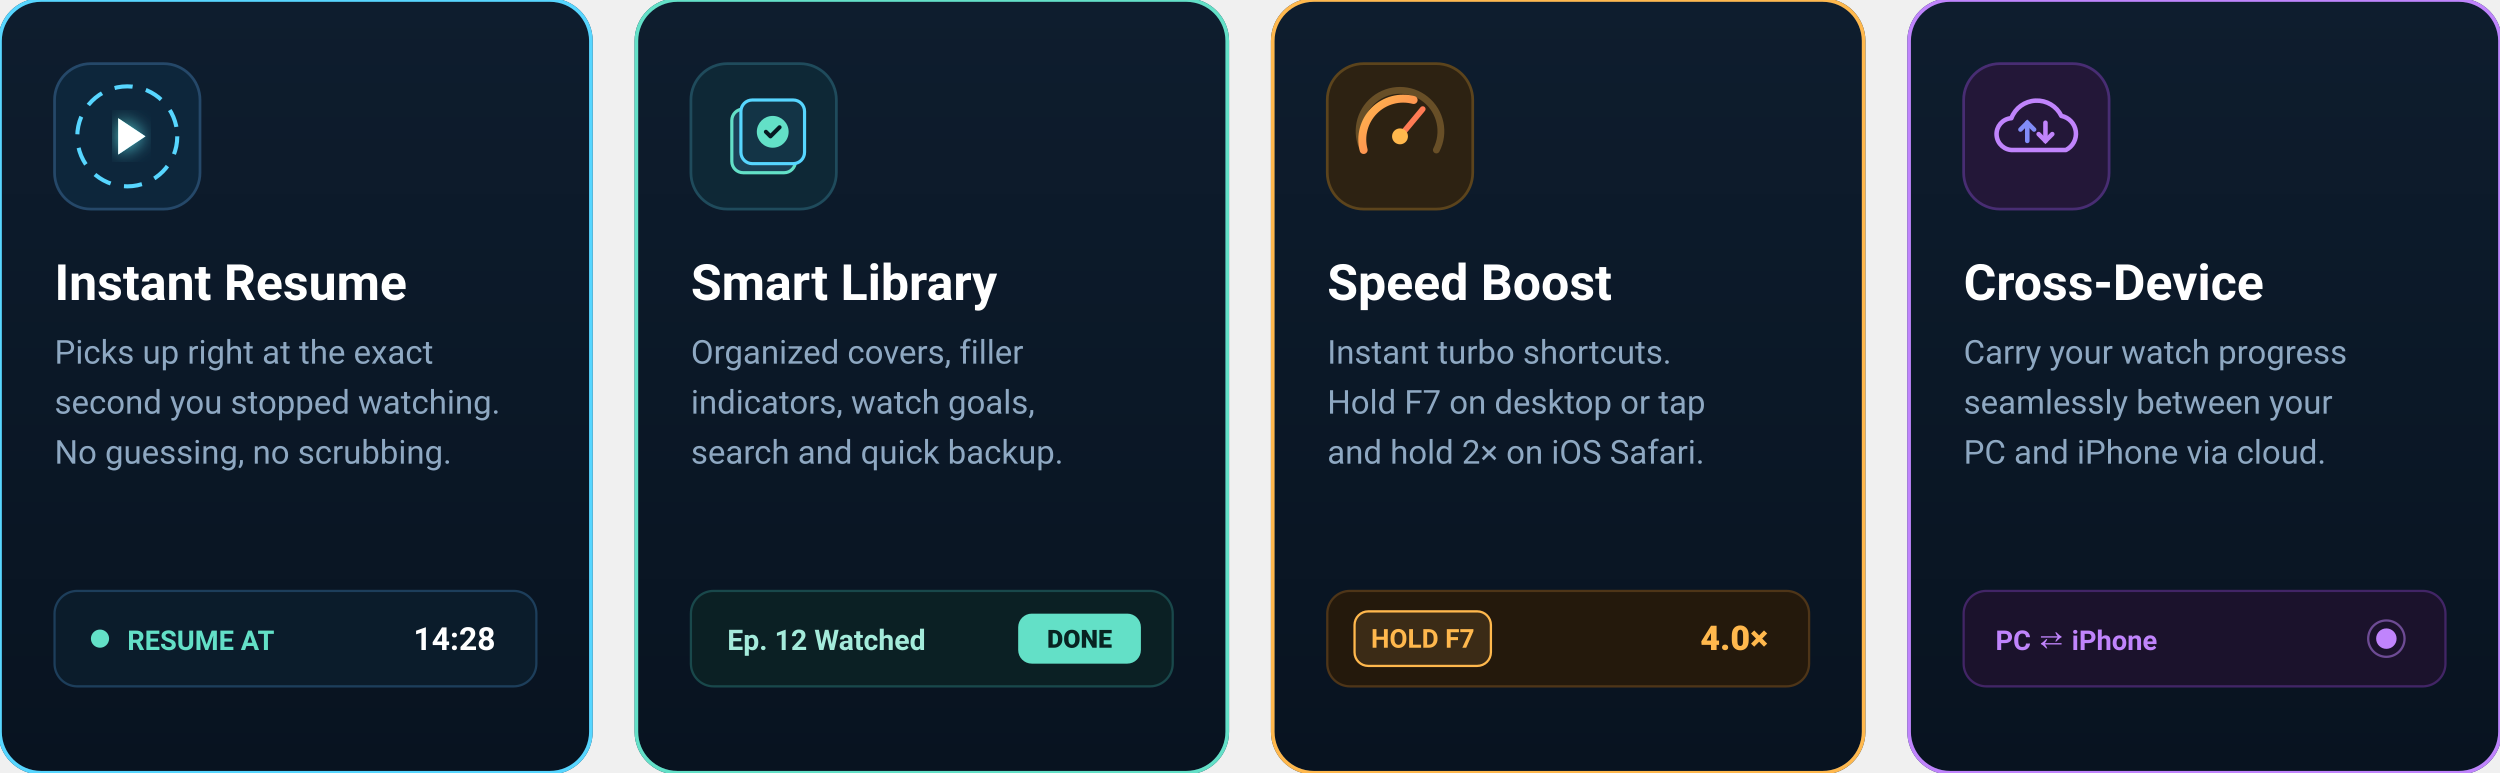
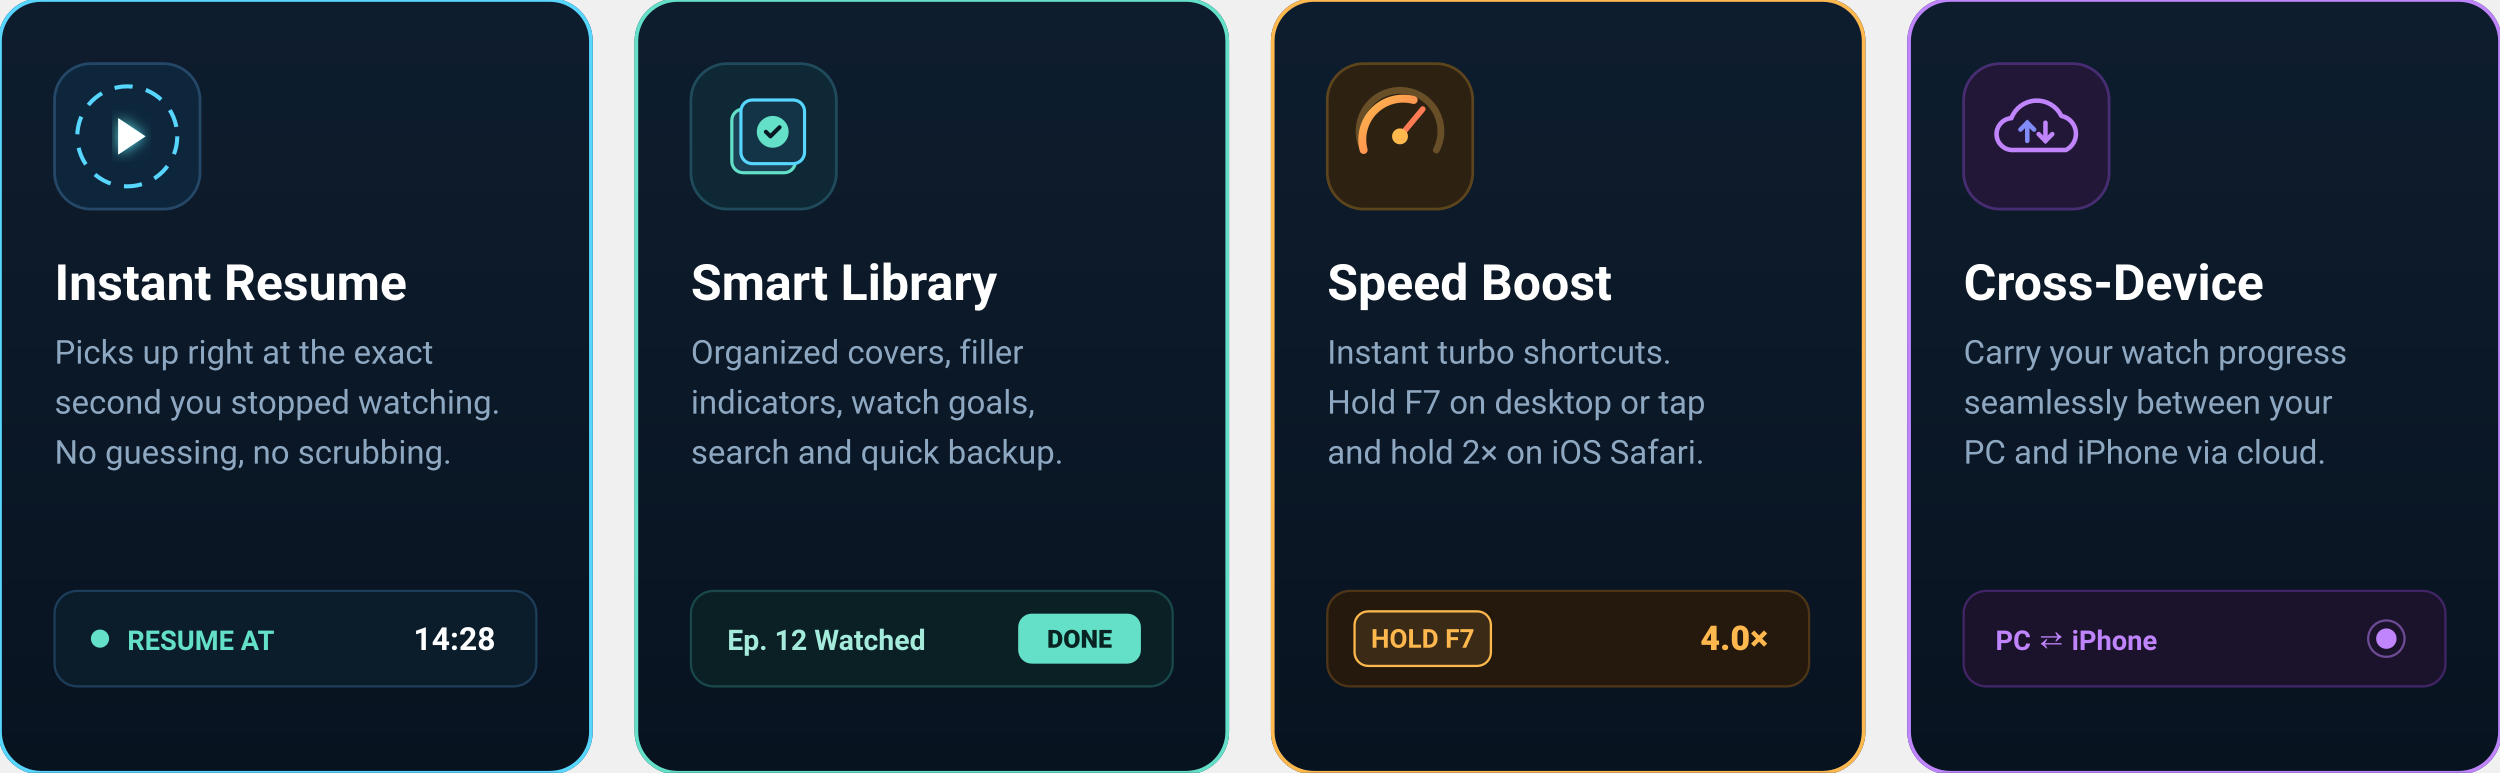
- <svg xmlns="http://www.w3.org/2000/svg" width="1100" height="340" viewBox="0 0 1100 340" role="img" aria-labelledby="feat-title feat-desc">
+ <svg xmlns="http://www.w3.org/2000/svg" width="1100" height="340" viewBox="0 0 1100 340" overflow="hidden" role="img" aria-labelledby="feat-title feat-desc">
  <defs>
    <linearGradient id="grid-card-bg" x1="0" y1="0" x2="0" y2="1">
      <stop offset="0%" stop-color="#0e1d2e" />
      <stop offset="100%" stop-color="#081320" />
    </linearGradient>
    <linearGradient id="neon-cyan" x1="0" y1="0" x2="1" y2="1">
      <stop offset="0%" stop-color="#63e0c7" />
      <stop offset="100%" stop-color="#57d6ff" />
    </linearGradient>
-     <linearGradient id="neon-blue" x1="0" y1="0" x2="1" y2="1">
-       <stop offset="0%" stop-color="#57d6ff" />
-       <stop offset="100%" stop-color="#4b8cff" />
-     </linearGradient>
    <linearGradient id="neon-amber" x1="0" y1="0" x2="1" y2="1">
      <stop offset="0%" stop-color="#ffb84d" />
      <stop offset="100%" stop-color="#ff7b54" />
    </linearGradient>
-     <linearGradient id="neon-purple" x1="0" y1="0" x2="1" y2="1">
-       <stop offset="0%" stop-color="#c084fc" />
-       <stop offset="100%" stop-color="#818cf8" />
-     </linearGradient>
    <filter id="feat-glow" x="-20%" y="-20%" width="140%" height="140%">
-       <feGaussianBlur stdDeviation="4" result="blur" />
+       <feGaussianBlur stdDeviation="3" result="blur" />
      <feComposite in="SourceGraphic" in2="blur" operator="over" />
    </filter>
  </defs>
  <style>
    text {
      font-family: -apple-system, BlinkMacSystemFont, "Segoe UI", Roboto, Helvetica, Arial, sans-serif;
    }

-     /* Keyframes */
-     @keyframes needleRev {
-       0%, 100% { transform: rotate(-35deg); }
-       40% { transform: rotate(45deg); }
-       70% { transform: rotate(15deg); }
-     }
-     @keyframes radarSpin {
-       0% { transform: rotate(0deg); }
-       100% { transform: rotate(360deg); }
-     }
-     @keyframes arrowFloatY {
-       0%, 100% { transform: translateY(0px); opacity: 0.8; }
-       50% { transform: translateY(-6px); opacity: 1; }
-     }
-     @keyframes arrowFloatDown {
-       0%, 100% { transform: translateY(0px); opacity: 0.8; }
-       50% { transform: translateY(6px); opacity: 1; }
-     }
-     @keyframes bookHover {
-       0%, 100% { transform: translateY(0px) rotate(0deg); }
-       50% { transform: translateY(-4px) rotate(-1.5deg); }
-     }
    @keyframes cardBorderGlow {
-       0%, 100% { stroke-opacity: 0.35; }
-       50% { stroke-opacity: 0.85; }
+       0%, 100% { stroke-opacity: 0.3; }
+       50% { stroke-opacity: 0.8; }
    }
    @keyframes playPulse {
-       0%, 100% { transform: scale(1); opacity: 0.9; }
-       50% { transform: scale(1.12); opacity: 1; }
+       0%, 100% { opacity: 0.85; }
+       50% { opacity: 1; }
    }

    .border-active { animation: cardBorderGlow 4s ease-in-out infinite; }
-     .radar-rotate { animation: radarSpin 9s linear infinite; transform-origin: 32px 32px; }
-     .needle-anim { animation: needleRev 3.5s ease-in-out infinite; transform-origin: 32px 32px; }
-     .arrow-up { animation: arrowFloatY 2s ease-in-out infinite; }
-     .arrow-down { animation: arrowFloatDown 2s ease-in-out infinite 1s; }
-     .stack-float { animation: bookHover 5s ease-in-out infinite; transform-origin: 32px 32px; }
-     .play-pulsing { animation: playPulse 2.5s ease-in-out infinite; transform-origin: 32px 32px; }
+     .play-pulsing { animation: playPulse 2.5s ease-in-out infinite; }

    @media (prefers-reduced-motion: reduce) {
-       .border-active, .radar-rotate, .needle-anim, .arrow-up, .arrow-down, .stack-float, .play-pulsing {
-         animation: none !important;
-       }
+       .border-active, .play-pulsing { animation: none !important; }
    }
  </style>
  <g transform="translate(0, 0)">
    <rect x="0" y="0" width="260" height="340" rx="18" fill="url(#grid-card-bg)" stroke="#223d57" stroke-width="1.6" />
    <rect x="0" y="0" width="260" height="340" rx="18" fill="none" stroke="#57d6ff" stroke-width="1.6" class="border-active" />
    <g transform="translate(24, 28)">
      <rect x="0" y="0" width="64" height="64" rx="16" fill="#0d263b" stroke="#254869" stroke-width="1.2" />
-       <g transform="translate(0, 0)">
-         <circle cx="32" cy="32" r="22" fill="none" stroke="#57d6ff" stroke-width="1.8" stroke-dasharray="8 6" class="radar-rotate" />
-       </g>
+       <circle cx="32" cy="32" r="22" fill="none" stroke="#57d6ff" stroke-width="1.8" stroke-dasharray="8 6">
+         <animateTransform attributeName="transform" type="rotate" from="0 32 32" to="360 32 32" dur="9s" repeatCount="indefinite" />
+       </circle>
      <g class="play-pulsing">
        <polygon points="28,24 40,32 28,40" fill="url(#neon-cyan)" filter="url(#feat-glow)" />
        <polygon points="28,24 40,32 28,40" fill="#ffffff" />
      </g>
    </g>
    <text x="24" y="132" fill="#ffffff" font-size="22" font-weight="700">Instant Resume</text>
    <text x="24" y="160" fill="#8ea8c2" font-size="14.5" font-weight="400">
      <tspan x="24" dy="0">Picks up right at the exact</tspan>
      <tspan x="24" dy="22">second you stopped watching.</tspan>
      <tspan x="24" dy="22">No guessing, no scrubbing.</tspan>
    </text>
    <g transform="translate(24, 260)">
      <rect x="0" y="0" width="212" height="42" rx="10" fill="#0b1c2b" stroke="#1d3e5b" stroke-width="1" />
      <circle cx="20" cy="21" r="4" fill="#63e0c7" />
      <text x="32" y="26" fill="#63e0c7" font-size="12" font-weight="700">RESUME AT</text>
      <text x="194" y="26" text-anchor="end" fill="#ffffff" font-size="14" font-weight="700">14:28</text>
    </g>
  </g>
  <g transform="translate(280, 0)">
    <rect x="0" y="0" width="260" height="340" rx="18" fill="url(#grid-card-bg)" stroke="#223d57" stroke-width="1.6" />
    <rect x="0" y="0" width="260" height="340" rx="18" fill="none" stroke="#63e0c7" stroke-width="1.6" class="border-active" />
    <g transform="translate(24, 28)">
      <rect x="0" y="0" width="64" height="64" rx="16" fill="#0e2836" stroke="#1f4b5c" stroke-width="1.2" />
-       <g class="stack-float">
+       <g>
+         <animateTransform attributeName="transform" type="translate" values="0 0; 0 -3.5; 0 0" dur="4s" repeatCount="indefinite" />
        <rect x="18" y="20" width="28" height="28" rx="5" fill="#1b4157" stroke="#63e0c7" stroke-width="1.4" />
        <rect x="22" y="16" width="28" height="28" rx="5" fill="#133446" stroke="#57d6ff" stroke-width="1.4" />
        <circle cx="36" cy="30" r="7" fill="#63e0c7" />
        <path d="M33 30 L35 32 L39 28" fill="none" stroke="#061922" stroke-width="1.8" stroke-linecap="round" stroke-linejoin="round" />
      </g>
    </g>
    <text x="24" y="132" fill="#ffffff" font-size="22" font-weight="700">Smart Library</text>
    <text x="24" y="160" fill="#8ea8c2" font-size="14.5" font-weight="400">
      <tspan x="24" dy="0">Organized covers, filler</tspan>
      <tspan x="24" dy="22">indicators, watch goals,</tspan>
      <tspan x="24" dy="22">search and quick backup.</tspan>
    </text>
    <g transform="translate(24, 260)">
      <rect x="0" y="0" width="212" height="42" rx="10" fill="#0b2024" stroke="#19484b" stroke-width="1" />
      <text x="16" y="26" fill="#a4ebdb" font-size="12.5" font-weight="600">Ep. 12 Watched</text>
      <rect x="144" y="10" width="54" height="22" rx="6" fill="#63e0c7" />
      <text x="171" y="25" text-anchor="middle" fill="#082322" font-size="11" font-weight="800">DONE</text>
    </g>
  </g>
  <g transform="translate(560, 0)">
    <rect x="0" y="0" width="260" height="340" rx="18" fill="url(#grid-card-bg)" stroke="#223d57" stroke-width="1.6" />
    <rect x="0" y="0" width="260" height="340" rx="18" fill="none" stroke="#ffb84d" stroke-width="1.6" class="border-active" />
    <g transform="translate(24, 28)">
      <rect x="0" y="0" width="64" height="64" rx="16" fill="#2d2212" stroke="#5c441c" stroke-width="1.2" />
      <path d="M 16 38 A 18 18 0 1 1 48 38" fill="none" stroke="#684f27" stroke-width="3" stroke-linecap="round" />
      <path d="M 16 38 A 18 18 0 0 1 38 16" fill="none" stroke="url(#neon-amber)" stroke-width="3.5" stroke-linecap="round" />
-       <g class="needle-anim">
+       <g>
+         <animateTransform attributeName="transform" type="rotate" values="-30 32 32; 40 32 32; 10 32 32; -30 32 32" keyTimes="0; 0.45; 0.75; 1" dur="3.5s" repeatCount="indefinite" />
        <line x1="32" y1="32" x2="42" y2="20" stroke="#ff7b54" stroke-width="2.5" stroke-linecap="round" />
        <circle cx="32" cy="32" r="3.5" fill="#ffb84d" />
      </g>
    </g>
    <text x="24" y="132" fill="#ffffff" font-size="22" font-weight="700">Speed Boost</text>
    <text x="24" y="160" fill="#8ea8c2" font-size="14.5" font-weight="400">
      <tspan x="24" dy="0">Instant turbo shortcuts.</tspan>
      <tspan x="24" dy="22">Hold F7 on desktop or tap</tspan>
      <tspan x="24" dy="22">and hold 2× on iOS Safari.</tspan>
    </text>
    <g transform="translate(24, 260)">
      <rect x="0" y="0" width="212" height="42" rx="10" fill="#24190c" stroke="#4e3518" stroke-width="1" />
      <rect x="12" y="9" width="60" height="24" rx="6" fill="#3b2b16" stroke="#ffb84d" stroke-width="1" />
      <text x="42" y="25" text-anchor="middle" fill="#ffb84d" font-size="11.5" font-weight="700">HOLD F7</text>
      <text x="194" y="26" text-anchor="end" fill="#ffb84d" font-size="15" font-weight="800">4.0×</text>
    </g>
  </g>
  <g transform="translate(840, 0)">
    <rect x="0" y="0" width="260" height="340" rx="18" fill="url(#grid-card-bg)" stroke="#223d57" stroke-width="1.6" />
    <rect x="0" y="0" width="260" height="340" rx="18" fill="none" stroke="#c084fc" stroke-width="1.6" class="border-active" />
    <g transform="translate(24, 28)">
      <rect x="0" y="0" width="64" height="64" rx="16" fill="#231738" stroke="#482d73" stroke-width="1.2" />
      <path d="M 22 38 A 7 7 0 0 1 21 24 A 12 12 0 0 1 43 23 A 8 8 0 0 1 45 38 Z" fill="none" stroke="#c084fc" stroke-width="2" stroke-linejoin="round" />
-       <g class="arrow-up" transform="translate(28, 26)">
-         <line x1="0" y1="8" x2="0" y2="0" stroke="#818cf8" stroke-width="2" stroke-linecap="round" />
-         <polyline points="-3,3 0,0 3,3" fill="none" stroke="#818cf8" stroke-width="2" stroke-linecap="round" />
+       <g transform="translate(28, 26)">
+         <g>
+           <animateTransform attributeName="transform" type="translate" values="0 0; 0 -4; 0 0" dur="2s" repeatCount="indefinite" />
+           <line x1="0" y1="8" x2="0" y2="0" stroke="#818cf8" stroke-width="2" stroke-linecap="round" />
+           <polyline points="-3,3 0,0 3,3" fill="none" stroke="#818cf8" stroke-width="2" stroke-linecap="round" />
+         </g>
      </g>
-       <g class="arrow-down" transform="translate(36, 26)">
-         <line x1="0" y1="0" x2="0" y2="8" stroke="#c084fc" stroke-width="2" stroke-linecap="round" />
-         <polyline points="-3,5 0,8 3,5" fill="none" stroke="#c084fc" stroke-width="2" stroke-linecap="round" />
+       <g transform="translate(36, 26)">
+         <g>
+           <animateTransform attributeName="transform" type="translate" values="0 0; 0 4; 0 0" dur="2s" repeatCount="indefinite" />
+           <line x1="0" y1="0" x2="0" y2="8" stroke="#c084fc" stroke-width="2" stroke-linecap="round" />
+           <polyline points="-3,5 0,8 3,5" fill="none" stroke="#c084fc" stroke-width="2" stroke-linecap="round" />
+         </g>
      </g>
    </g>
    <text x="24" y="132" fill="#ffffff" font-size="22" font-weight="700">Cross-Device</text>
    <text x="24" y="160" fill="#8ea8c2" font-size="14.5" font-weight="400">
      <tspan x="24" dy="0">Carry your watch progress</tspan>
      <tspan x="24" dy="22">seamlessly between your</tspan>
      <tspan x="24" dy="22">PC and iPhone via cloud.</tspan>
    </text>
    <g transform="translate(24, 260)">
      <rect x="0" y="0" width="212" height="42" rx="10" fill="#1b122c" stroke="#422566" stroke-width="1" />
      <text x="14" y="26" fill="#c084fc" font-size="12" font-weight="600">PC ⇄ iPhone</text>
      <circle cx="186" cy="21" r="4.5" fill="#c084fc" />
      <circle cx="186" cy="21" r="8" fill="none" stroke="#c084fc" stroke-width="1" opacity="0.5" />
    </g>
  </g>
</svg>
